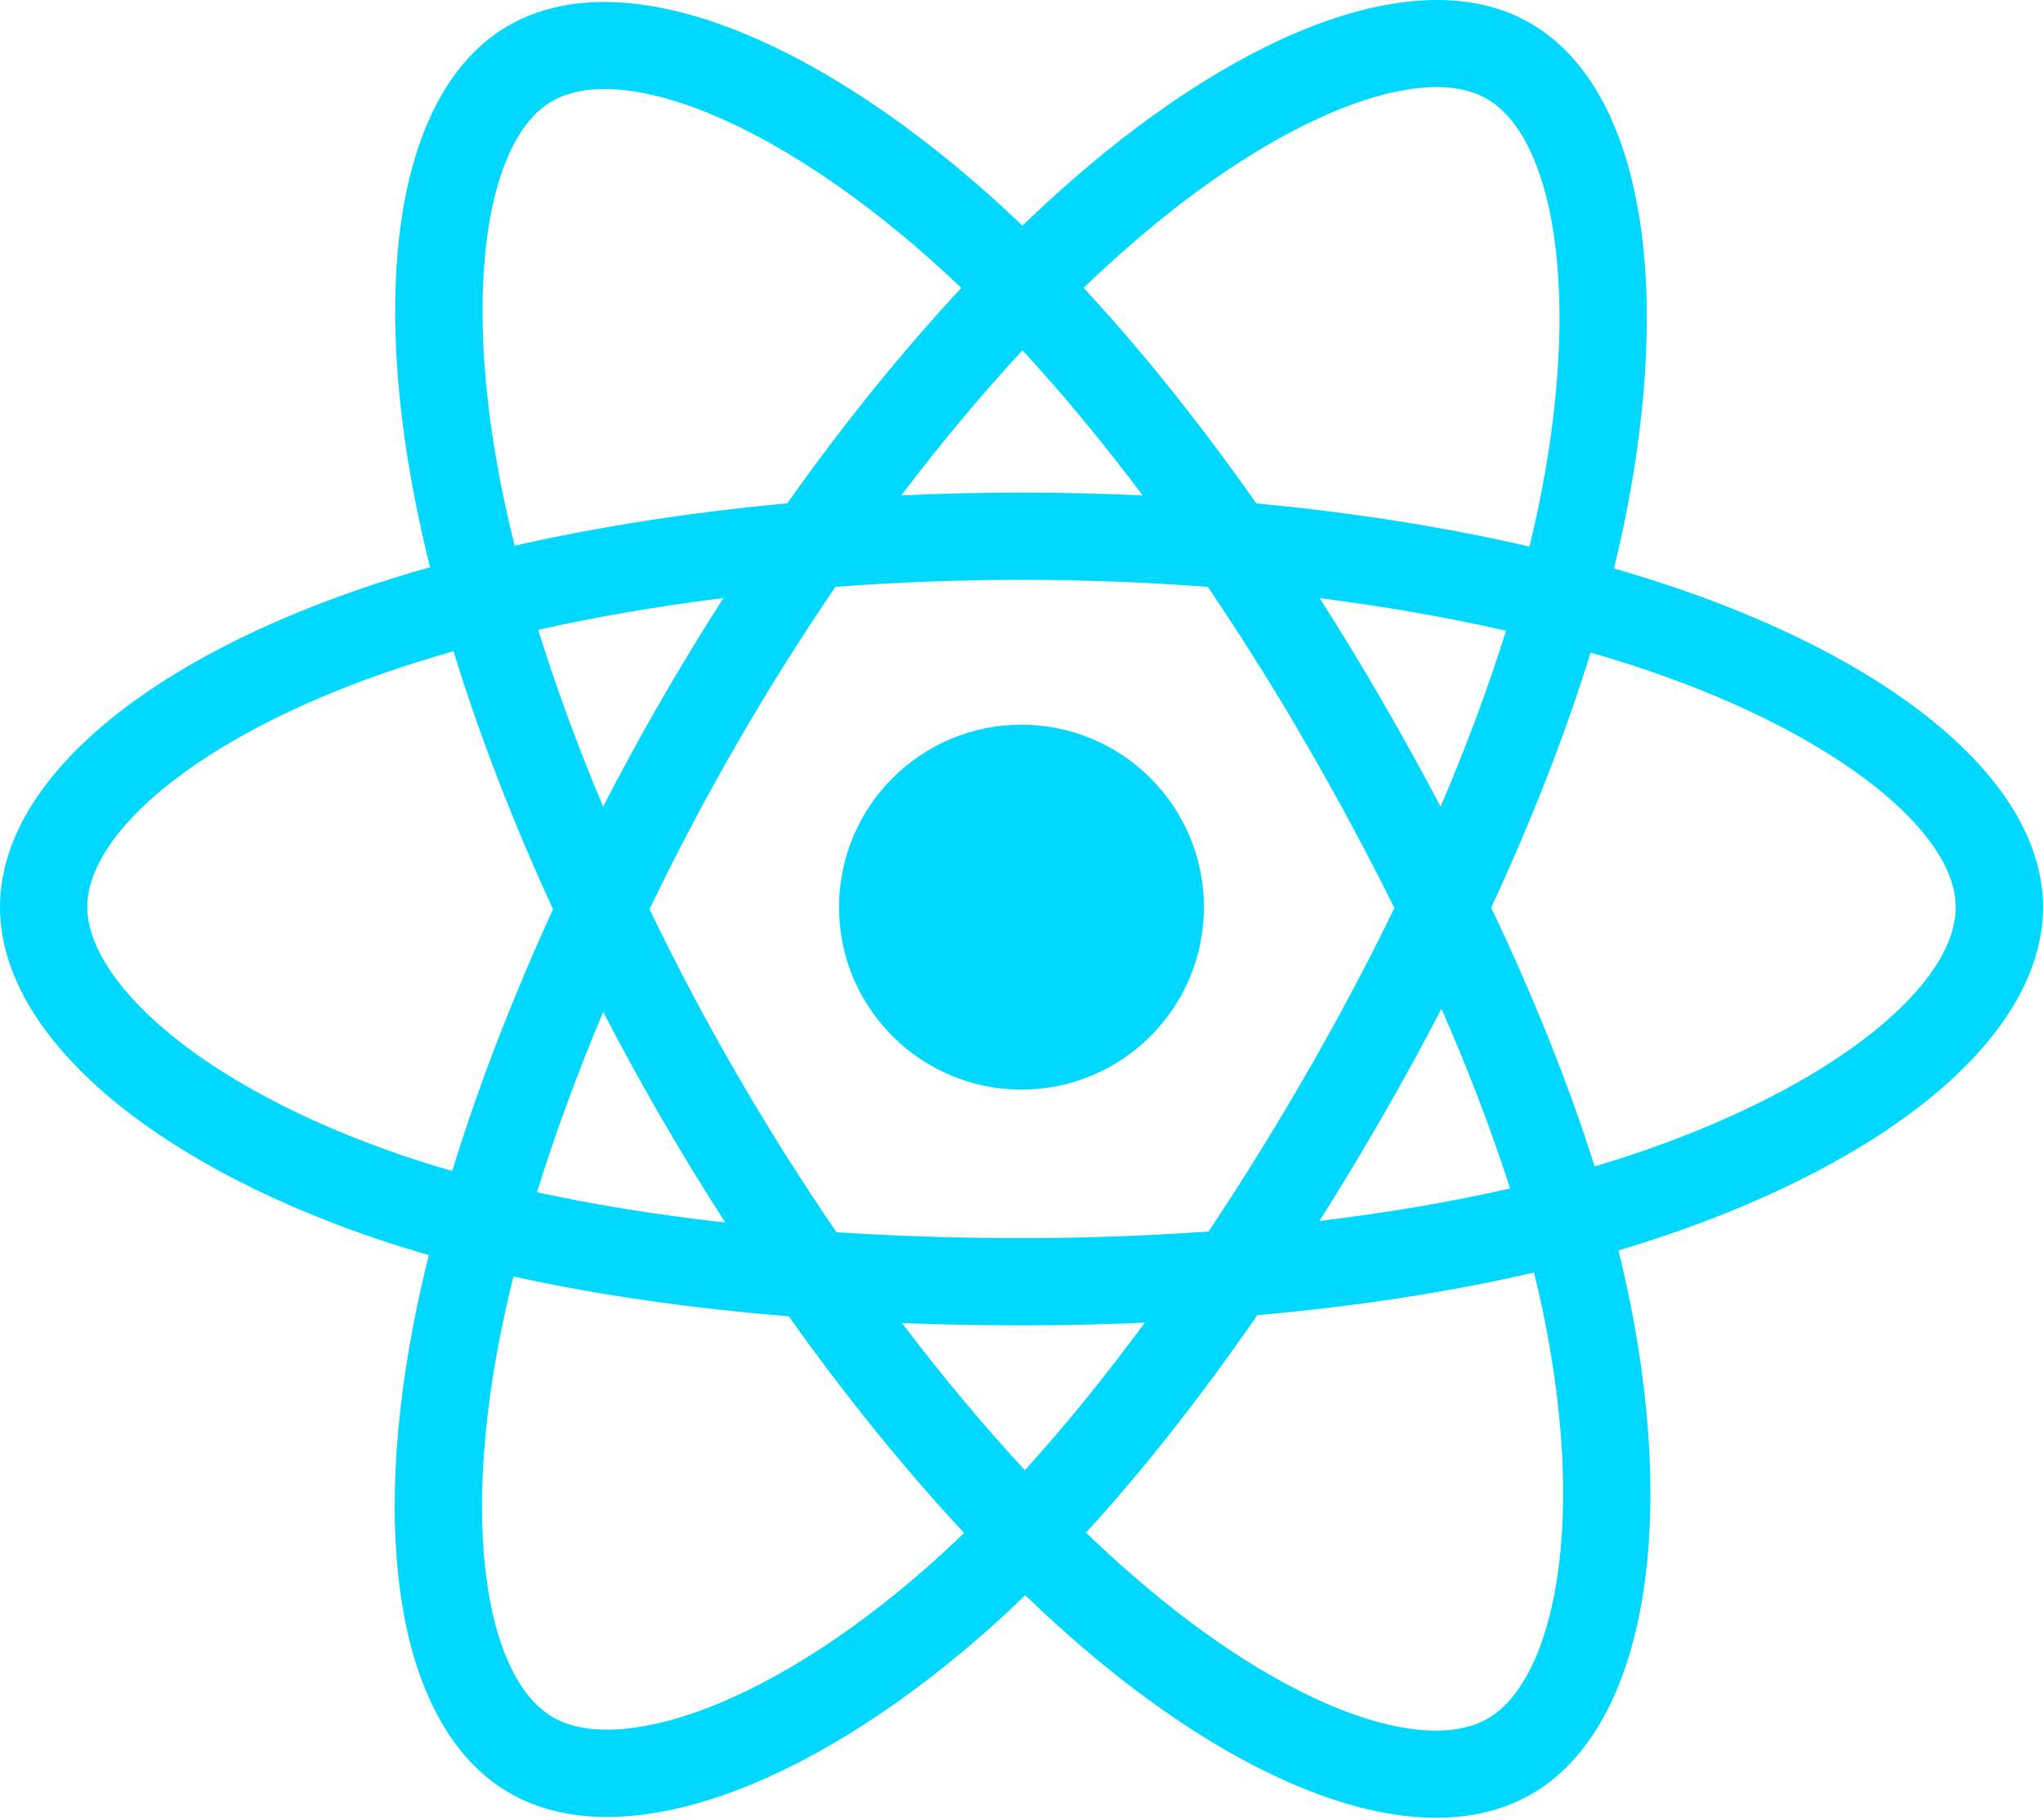
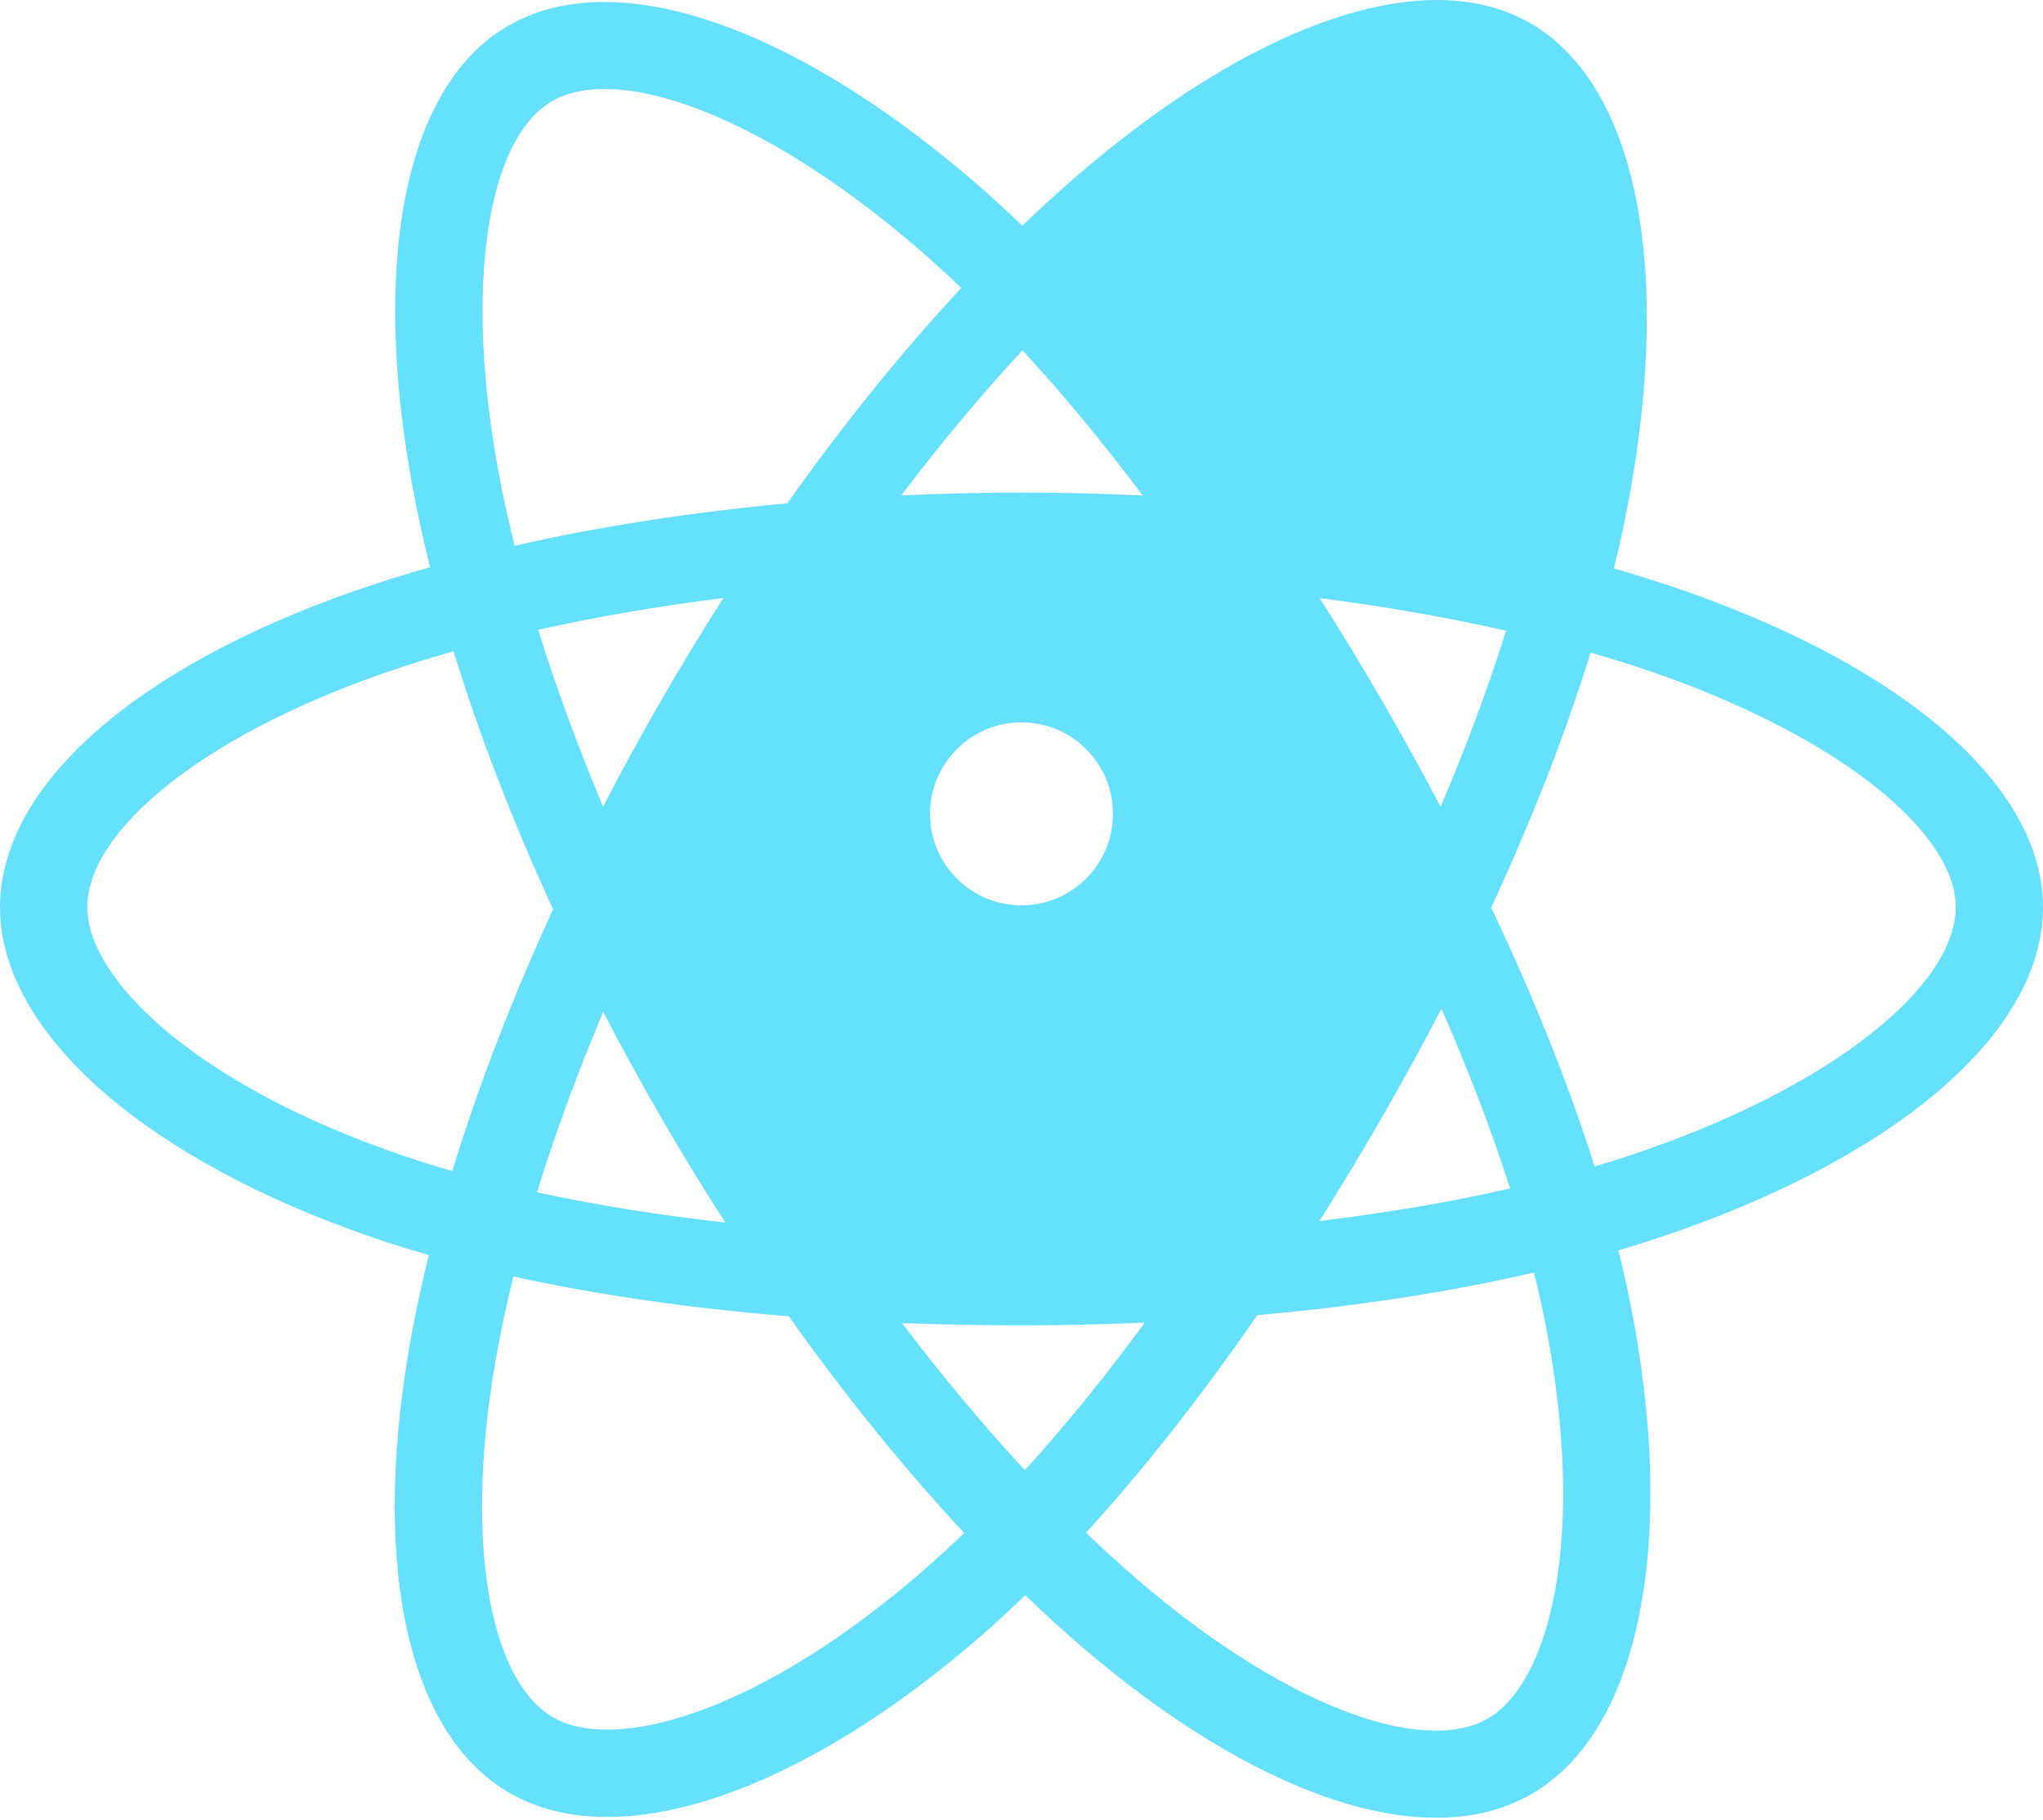
<svg xmlns="http://www.w3.org/2000/svg" aria-hidden="true" role="img" class="iconify iconify--logos" width="35.93" height="32" preserveAspectRatio="xMidYMid meet" viewBox="0 0 256 228">
-   <path fill="#00D8FF" d="M210.483 73.824a171.49 171.49 0 0 0-8.24-2.597c.465-1.9.893-3.777 1.273-5.621c6.238-30.281 2.16-54.676-11.769-62.708c-13.355-7.7-35.196.329-57.254 19.526a171.23 171.23 0 0 0-6.375 5.848a155.866 155.866 0 0 0-4.241-3.917C100.759 3.829 77.587-4.822 63.673 3.233C50.33 10.957 46.379 33.89 51.995 62.588a170.974 170.974 0 0 0 1.892 8.48c-3.28.932-6.445 1.924-9.474 2.98C17.309 83.498 0 98.307 0 113.668c0 15.865 18.582 31.778 46.812 41.427a145.52 145.52 0 0 0 6.921 2.165a167.467 167.467 0 0 0-2.01 9.138c-5.354 28.2-1.173 50.591 12.134 58.266c13.744 7.926 36.812-.22 59.273-19.855a145.567 145.567 0 0 0 5.342-4.923a168.064 168.064 0 0 0 6.92 6.314c21.758 18.722 43.246 26.282 56.54 18.586c13.731-7.949 18.194-32.003 12.4-61.268a145.016 145.016 0 0 0-1.535-6.842c1.62-.48 3.21-.974 4.76-1.488c29.348-9.723 48.443-25.443 48.443-41.52c0-15.417-17.868-30.326-45.517-39.844Zm-6.365 70.984c-1.4.463-2.836.91-4.3 1.345c-3.24-10.257-7.612-21.163-12.963-32.432c5.106-11 9.31-21.767 12.459-31.957c2.619.758 5.16 1.557 7.61 2.4c23.69 8.156 38.14 20.213 38.14 29.504c0 9.896-15.606 22.743-40.946 31.14Zm-10.514 20.834c2.562 12.94 2.927 24.64 1.23 33.787c-1.524 8.219-4.59 13.698-8.382 15.893c-8.067 4.67-25.32-1.4-43.927-17.412a156.726 156.726 0 0 1-6.437-5.87c7.214-7.889 14.423-17.06 21.459-27.246c12.376-1.098 24.068-2.894 34.671-5.345a134.17 134.17 0 0 1 1.386 6.193ZM87.276 214.515c-7.882 2.783-14.16 2.863-17.955.675c-8.075-4.657-11.432-22.636-6.853-46.752a156.923 156.923 0 0 1 1.869-8.499c10.486 2.32 22.093 3.988 34.498 4.994c7.084 9.967 14.501 19.128 21.976 27.15a134.668 134.668 0 0 1-4.877 4.492c-9.933 8.682-19.886 14.842-28.658 17.94ZM50.35 144.747c-12.483-4.267-22.792-9.812-29.858-15.863c-6.35-5.437-9.555-10.836-9.555-15.216c0-9.322 13.897-21.212 37.076-29.293c2.813-.98 5.757-1.905 8.812-2.773c3.204 10.42 7.406 21.315 12.477 32.332c-5.137 11.18-9.399 22.249-12.634 32.792a134.718 134.718 0 0 1-6.318-1.979Zm12.378-84.26c-4.811-24.587-1.616-43.134 6.425-47.789c8.564-4.958 27.502 2.111 47.463 19.835a144.318 144.318 0 0 1 3.841 3.545c-7.438 7.987-14.787 17.08-21.808 26.988c-12.04 1.116-23.565 2.908-34.161 5.309a160.342 160.342 0 0 1-1.76-7.887Zm110.427 27.268a347.8 347.8 0 0 0-7.785-12.803c8.168 1.033 15.994 2.404 23.343 4.08c-2.206 7.072-4.956 14.465-8.193 22.045a381.151 381.151 0 0 0-7.365-13.322Zm-45.032-43.861c5.044 5.465 10.096 11.566 15.065 18.186a322.04 322.04 0 0 0-30.257-.006c4.974-6.559 10.069-12.652 15.192-18.18ZM82.802 87.83a323.167 323.167 0 0 0-7.227 13.238c-3.184-7.553-5.909-14.98-8.134-22.152c7.304-1.634 15.093-2.97 23.209-3.984a321.524 321.524 0 0 0-7.848 12.897Zm8.081 65.352c-8.385-.936-16.291-2.203-23.593-3.793c2.26-7.3 5.045-14.885 8.298-22.6a321.187 321.187 0 0 0 7.257 13.246c2.594 4.48 5.28 8.868 8.038 13.147Zm37.542 31.03c-5.184-5.592-10.354-11.779-15.403-18.433c4.902.192 9.899.29 14.978.29c5.218 0 10.376-.117 15.453-.343c-4.985 6.774-10.018 12.97-15.028 18.486Zm52.198-57.817c3.422 7.8 6.306 15.345 8.596 22.52c-7.422 1.694-15.436 3.058-23.88 4.071a382.417 382.417 0 0 0 7.859-13.026a347.403 347.403 0 0 0 7.425-13.565Zm-16.898 8.101a358.557 358.557 0 0 1-12.281 19.815a329.4 329.4 0 0 1-23.444.823c-7.967 0-15.716-.248-23.178-.732a310.202 310.202 0 0 1-12.513-19.846h.001a307.41 307.41 0 0 1-10.923-20.627a310.278 310.278 0 0 1 10.89-20.637l-.001.001a307.318 307.318 0 0 1 12.413-19.761c7.613-.576 15.42-.876 23.31-.876H128c7.926 0 15.743.303 23.354.883a329.357 329.357 0 0 1 12.335 19.695a358.489 358.489 0 0 1 11.036 20.54a329.472 329.472 0 0 1-11 20.722Zm22.56-122.124c8.572 4.944 11.906 24.881 6.52 51.026c-.344 1.668-.73 3.367-1.15 5.09c-10.622-2.452-22.155-4.275-34.23-5.408c-7.034-10.017-14.323-19.124-21.64-27.008a160.789 160.789 0 0 1 5.888-5.4c18.9-16.447 36.564-22.941 44.612-18.3ZM128 90.808c12.625 0 22.86 10.235 22.86 22.86s-10.235 22.86-22.86 22.86s-22.86-10.235-22.86-22.86s10.235-22.86 22.86-22.86Z" />
+   <path fill="#66E0FF" d="M210.483 73.824a171.49 171.49 0 0 0-8.24-2.597c.465-1.9.893-3.777 1.273-5.621c6.238-30.281 2.16-54.676-11.769-62.708c-13.355-7.7-35.196.329-57.254 19.526a171.23 171.23 0 0 0-6.375 5.848a155.866 155.866 0 0 0-4.241-3.917C100.759 3.829 77.587-4.822 63.673 3.233C50.33 10.957 46.379 33.89 51.995 62.588a170.974 170.974 0 0 0 1.892 8.48c-3.28.932-6.445 1.924-9.474 2.98C17.309 83.498 0 98.307 0 113.668c0 15.865 18.582 31.778 46.812 41.427a145.52 145.52 0 0 0 6.921 2.165a167.467 167.467 0 0 0-2.01 9.138c-5.354 28.2-1.173 50.591 12.134 58.266c13.744 7.926 36.812-.22 59.273-19.855a145.567 145.567 0 0 0 5.342-4.923a168.064 168.064 0 0 0 6.92 6.314c21.758 18.722 43.246 26.282 56.54 18.586c13.731-7.949 18.194-32.003 12.4-61.268a145.016 145.016 0 0 0-1.535-6.842c1.62-.48 3.21-.974 4.76-1.488c29.348-9.723 48.443-25.443 48.443-41.52c0-15.417-17.868-30.326-45.517-39.844Zm-6.365 70.984c-1.4.463-2.836.91-4.3 1.345c-3.24-10.257-7.612-21.163-12.963-32.432c5.106-11 9.31-21.767 12.459-31.957c2.619.758 5.16 1.557 7.61 2.4c23.69 8.156 38.14 20.213 38.14 29.504c0 9.896-15.606 22.743-40.946 31.14Zm-10.514 20.834c2.562 12.94 2.927 24.64 1.23 33.787c-1.524 8.219-4.59 13.698-8.382 15.893c-8.067 4.67-25.32-1.4-43.927-17.412a156.726 156.726 0 0 1-6.437-5.87c7.214-7.889 14.423-17.06 21.459-27.246c12.376-1.098 24.068-2.894 34.671-5.345a134.17 134.17 0 0 1 1.386 6.193ZM87.276 214.515c-7.882 2.783-14.16 2.863-17.955.675c-8.075-4.657-11.432-22.636-6.853-46.752a156.923 156.923 0 0 1 1.869-8.499c10.486 2.32 22.093 3.988 34.498 4.994c7.084 9.967 14.501 19.128 21.976 27.15a134.668 134.668 0 0 1-4.877 4.492c-9.933 8.682-19.886 14.842-28.658 17.94ZM50.35 144.747c-12.483-4.267-22.792-9.812-29.858-15.863c-6.35-5.437-9.555-10.836-9.555-15.216c0-9.322 13.897-21.212 37.076-29.293c2.813-.98 5.757-1.905 8.812-2.773c3.204 10.42 7.406 21.315 12.477 32.332c-5.137 11.18-9.399 22.249-12.634 32.792a134.718 134.718 0 0 1-6.318-1.979Zm12.378-84.26c-4.811-24.587-1.616-43.134 6.425-47.789c8.564-4.958 27.502 2.111 47.463 19.835a144.318 144.318 0 0 1 3.841 3.545c-7.438 7.987-14.787 17.08-21.808 26.988c-12.04 1.116-23.565 2.908-34.161 5.309a160.342 160.342 0 0 1-1.76-7.887Zm110.427 27.268a347.8 347.8 0 0 0-7.785-12.803c8.168 1.033 15.994 2.404 23.343 4.08c-2.206 7.072-4.956 14.465-8.193 22.045a381.151 381.151 0 0 0-7.365-13.322Zm-45.032-43.861c5.044 5.465 10.096 11.566 15.065 18.186a322.04 322.04 0 0 0-30.257-.006c4.974-6.559 10.069-12.652 15.192-18.18ZM82.802 87.83a323.167 323.167 0 0 0-7.227 13.238c-3.184-7.553-5.909-14.98-8.134-22.152c7.304-1.634 15.093-2.97 23.209-3.984a321.524 321.524 0 0 0-7.848 12.897Zm8.081 65.352c-8.385-.936-16.291-2.203-23.593-3.793c2.26-7.3 5.045-14.885 8.298-22.6a321.187 321.187 0 0 0 7.257 13.246c2.594 4.48 5.28 8.868 8.038 13.147Zm37.542 31.03c-5.184-5.592-10.354-11.779-15.403-18.433c4.902.192 9.899.29 14.978.29c5.218 0 10.376-.117 15.453-.343c-4.985 6.774-10.018 12.97-15.028 18.486Zm52.198-57.817c3.422 7.8 6.306 15.345 8.596 22.52c-7.422 1.694-15.436 3.058-23.88 4.071a382.417 382.417 0 0 0 7.859-13.026a347.403 347.403 0 0 0 7.425-13.565ZM128 113.435c-6.328 0-11.462-5.134-11.462-11.462c0-6.328 5.134-11.462 11.462-11.462c6.328 0 11.462 5.134 11.462 11.462c0 6.328-5.134 11.462-11.462 11.462Z" />
</svg>
